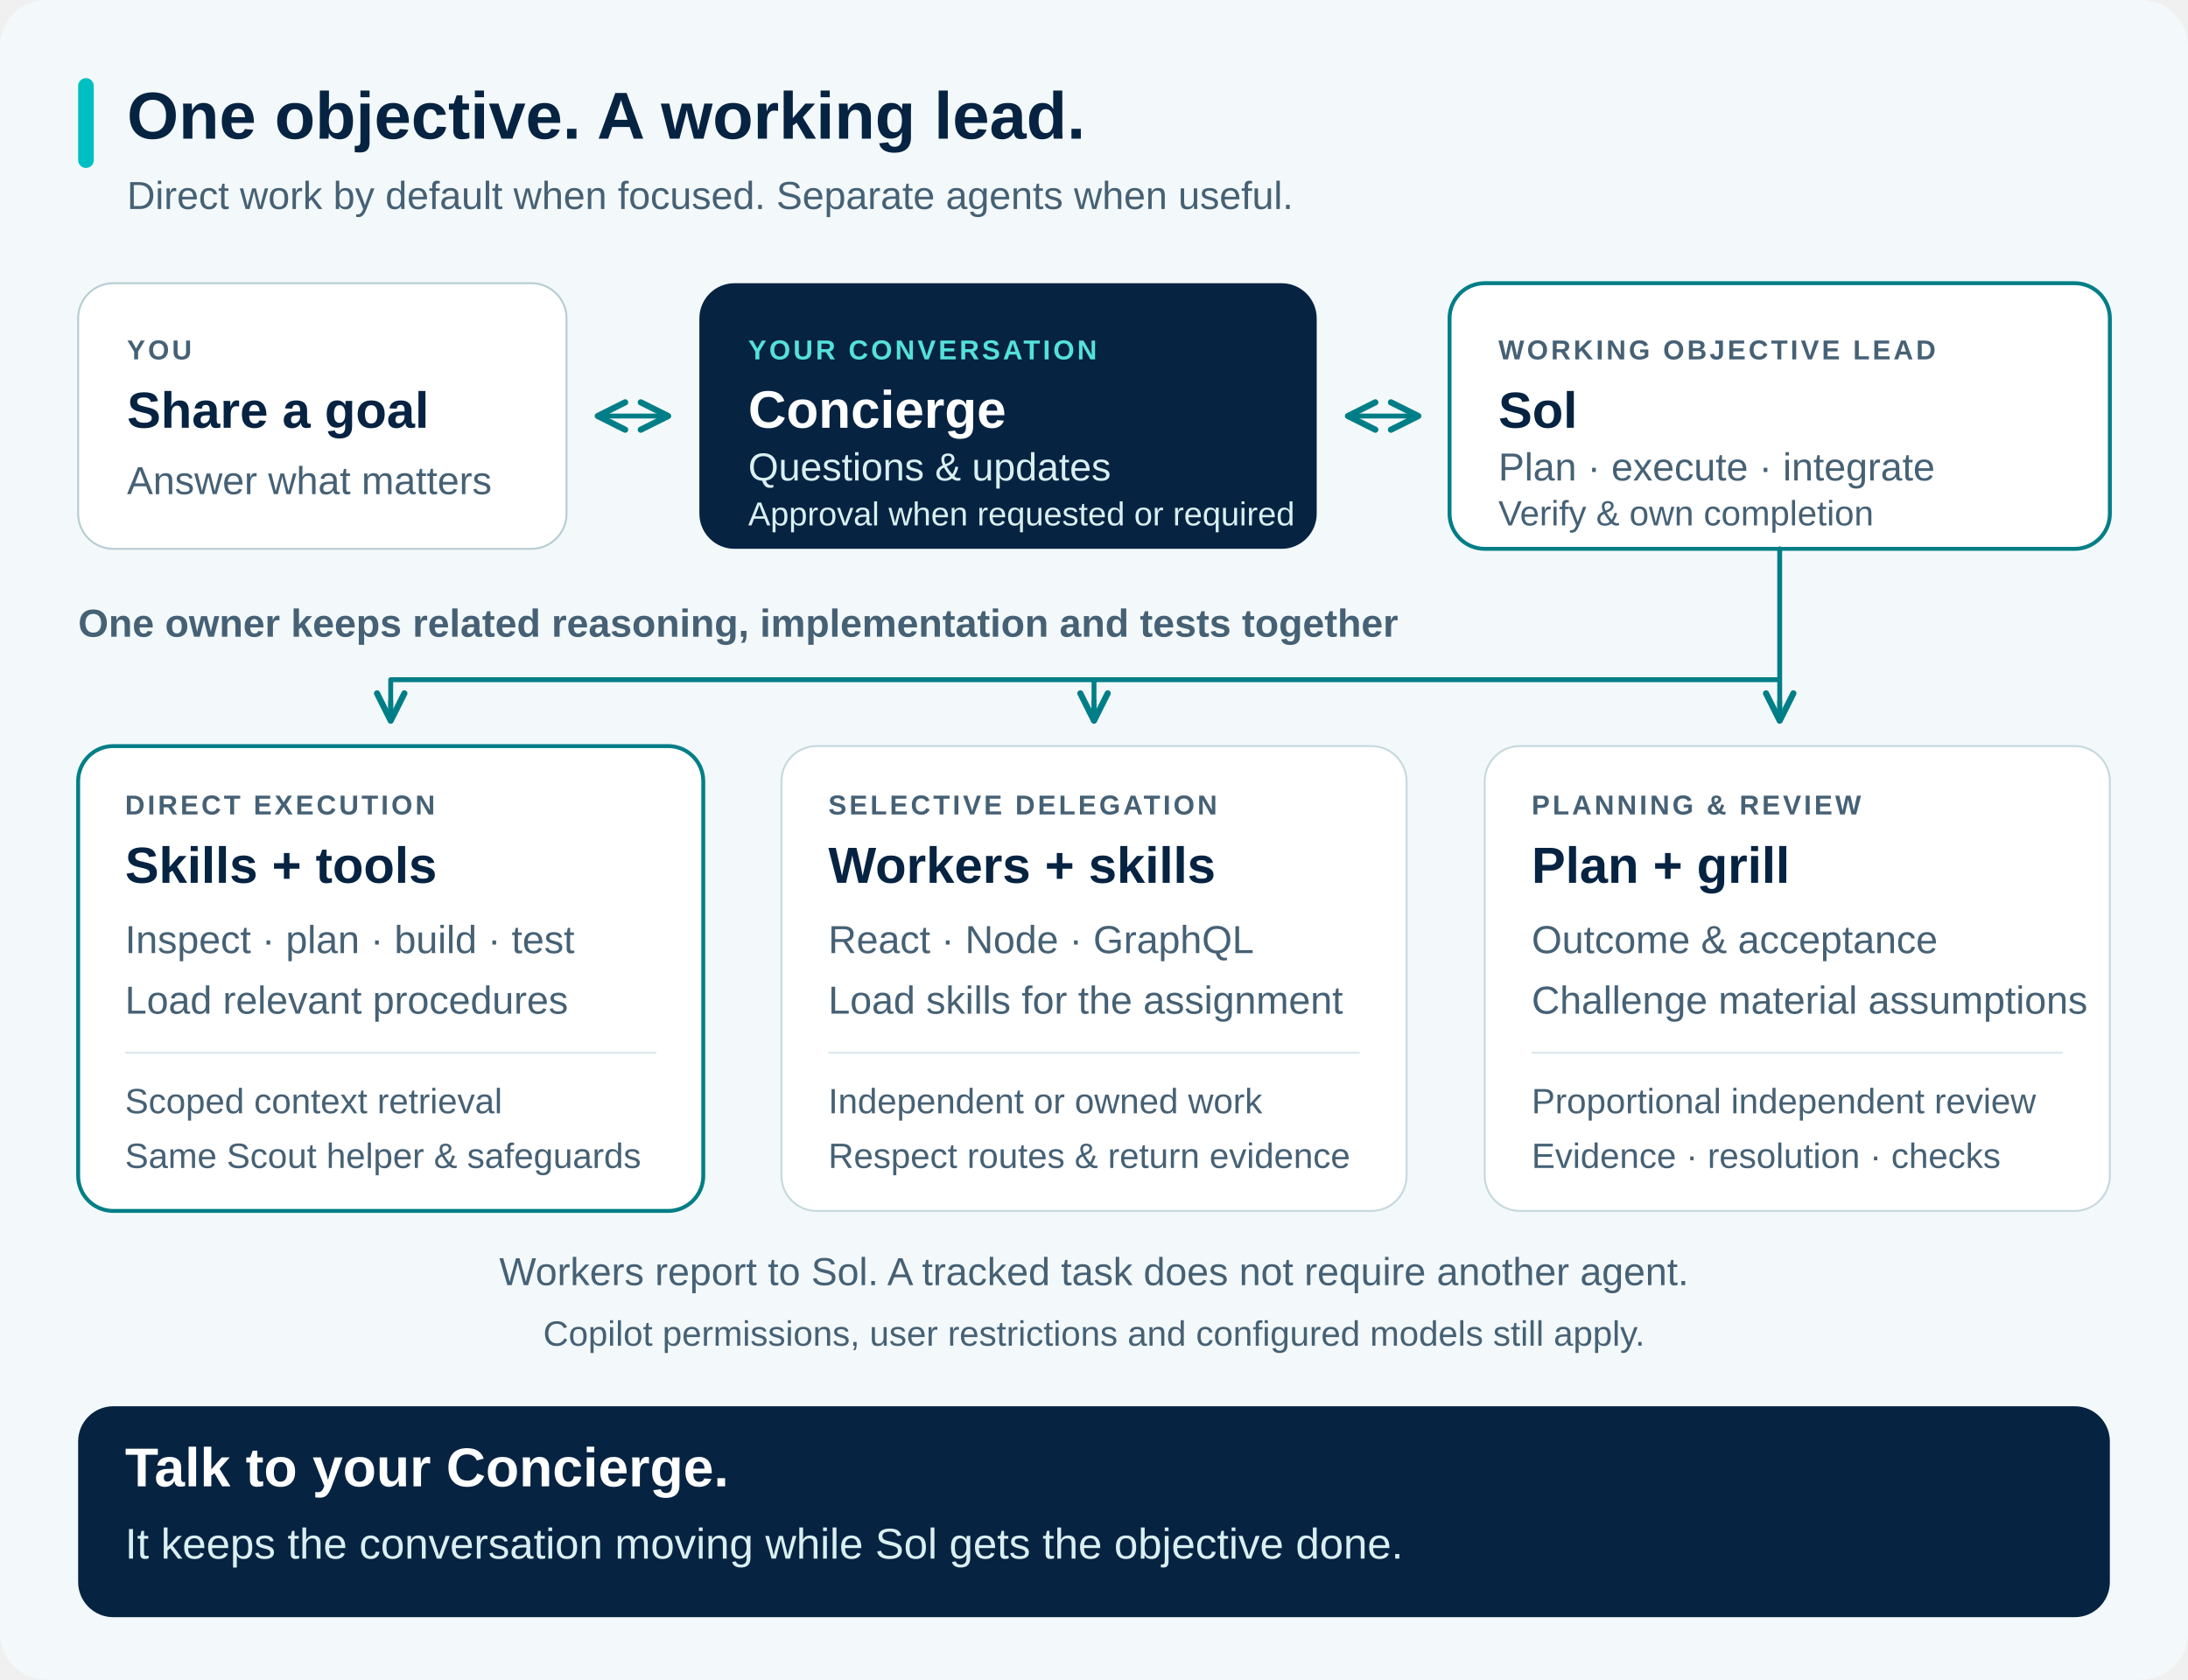
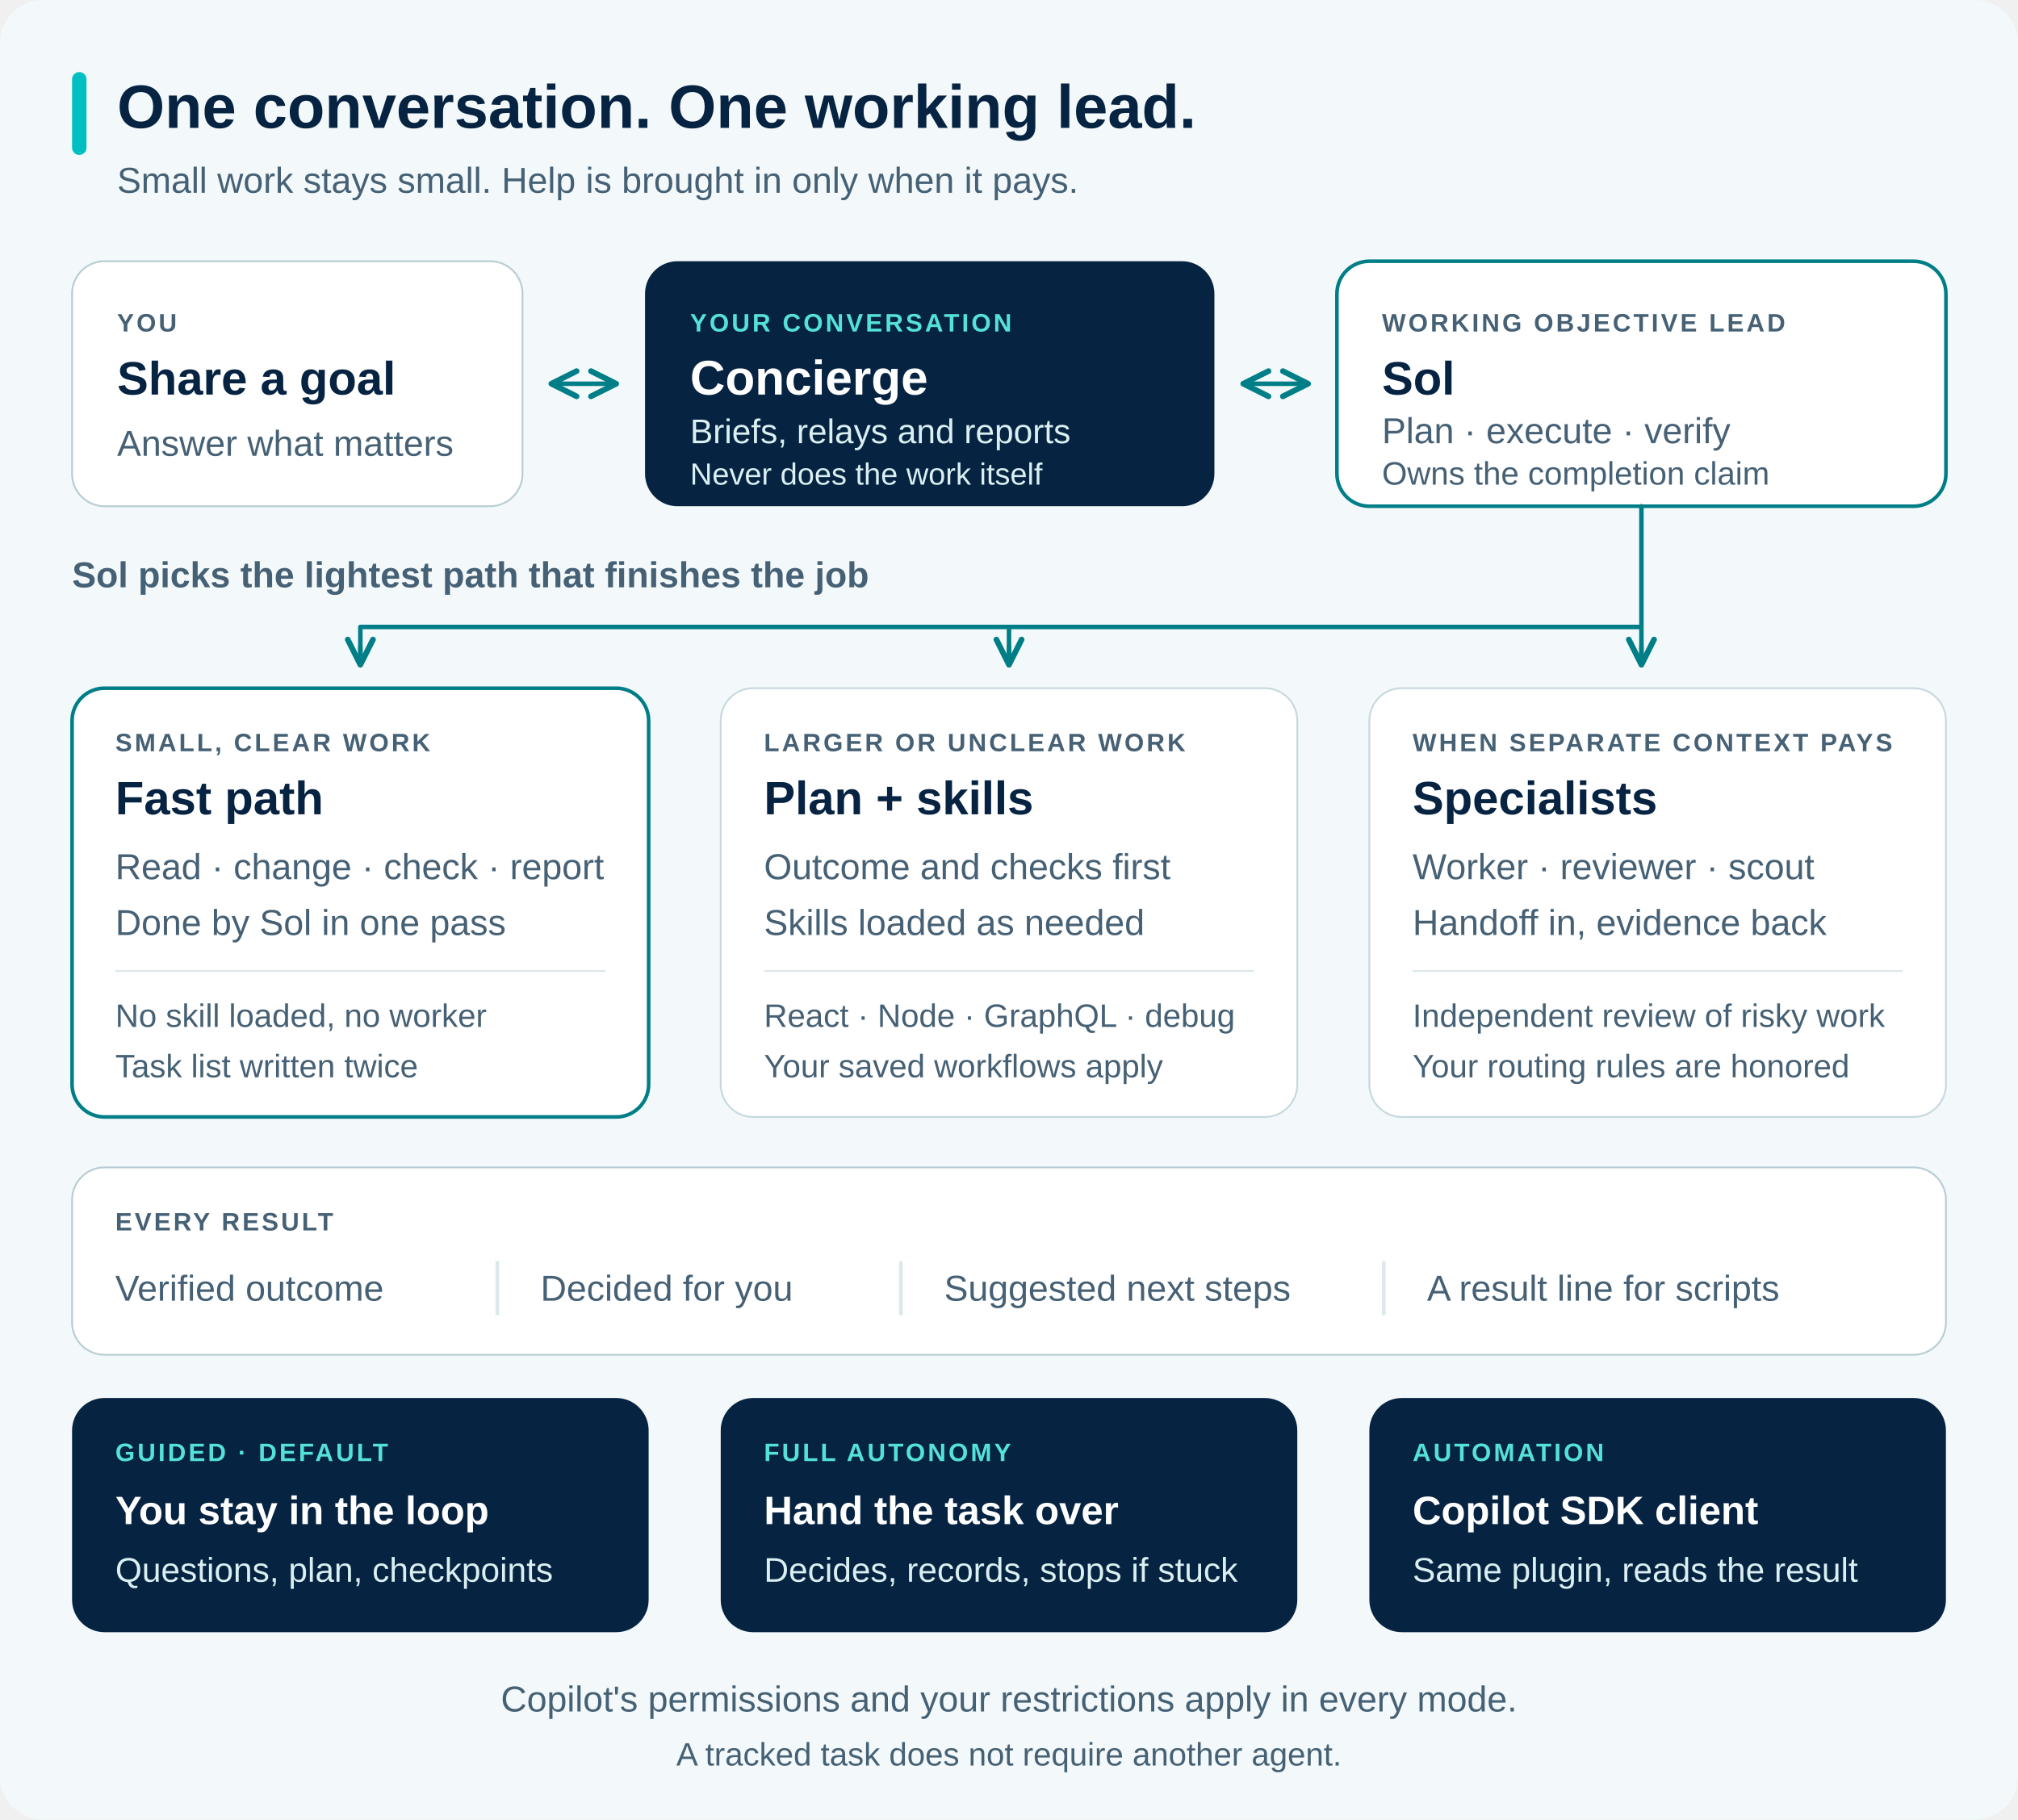
- <svg xmlns="http://www.w3.org/2000/svg" width="1120" height="860" viewBox="0 0 1120 860" role="img" aria-labelledby="title description">
+ <svg xmlns="http://www.w3.org/2000/svg" width="1120" height="1010" viewBox="0 0 1120 1010" role="img" aria-labelledby="title description">
  <defs>
    <marker id="arrow" viewBox="0 0 10 10" refX="9" refY="5" markerWidth="7" markerHeight="7" orient="auto-start-reverse">
      <path d="M1 1 L9 5 L1 9" fill="none" stroke="#007e87" stroke-width="1.8" stroke-linecap="round" stroke-linejoin="round" />
    </marker>
-     <style>text{font-family:Arial,Helvetica,sans-serif}.heading{fill:#062342;font-size:26px;font-weight:700}.body{fill:#466175;font-size:20px}.small{fill:#466175;font-size:18px}.label{fill:#466175;font-size:14px;font-weight:700;letter-spacing:1.4px}.line{fill:none;stroke:#007e87;stroke-width:2.5;stroke-linecap:round;stroke-linejoin:round}</style>
+     <style>text{font-family:Arial,Helvetica,sans-serif}.heading{fill:#062342;font-size:26px;font-weight:700}.body{fill:#466175;font-size:20px}.small{fill:#466175;font-size:18px}.label{fill:#466175;font-size:14px;font-weight:700;letter-spacing:1.4px}.line{fill:none;stroke:#007e87;stroke-width:2.5;stroke-linecap:round;stroke-linejoin:round}.onDark{fill:#d9eff1;font-size:19px}.onDarkLabel{fill:#55e1db;font-size:14px;font-weight:700;letter-spacing:1.4px}.onDarkHead{fill:#ffffff;font-size:22px;font-weight:700}</style>
  </defs>
-   <rect width="1120" height="860" rx="24" fill="#f3f9fa" />
+   <rect width="1120" height="1010" rx="24" fill="#f3f9fa" />
  <rect x="40" y="40" width="8" height="46" rx="4" fill="#00bfc3" />
-   <text x="65" y="71" fill="#062342" font-size="34" font-weight="750">One objective. A working lead.</text>
-   <text x="65" y="107" class="body">Direct work by default when focused. Separate agents when useful.</text>
+   <text x="65" y="71" fill="#062342" font-size="34" font-weight="750">One conversation. One working lead.</text>
+   <text x="65" y="107" class="body">Small work stays small. Help is brought in only when it pays.</text>
  <rect x="40" y="145" width="250" height="136" rx="18" fill="white" stroke="#b9cdd4" />
  <text x="65" y="184" class="label">YOU</text>
  <text x="65" y="219" class="heading">Share a goal</text>
  <text x="65" y="253" class="body">Answer what matters</text>
  <path d="M306 213 H342" class="line" marker-start="url(#arrow)" marker-end="url(#arrow)" />
  <rect x="358" y="145" width="316" height="136" rx="18" fill="#062342" />
-   <text x="383" y="184" fill="#55e1db" font-size="14" font-weight="700" letter-spacing="1.4">YOUR CONVERSATION</text>
+   <text x="383" y="184" class="onDarkLabel">YOUR CONVERSATION</text>
  <text x="383" y="219" fill="white" font-size="27" font-weight="700">Concierge</text>
-   <text x="383" y="246" fill="#d9eff1" font-size="20">Questions &amp; updates</text>
-   <text x="383" y="269" fill="#d9eff1" font-size="17">Approval when requested or required</text>
+   <text x="383" y="246" class="onDark">Briefs, relays and reports</text>
+   <text x="383" y="269" fill="#d9eff1" font-size="17">Never does the work itself</text>
  <path d="M690 213 H726" class="line" marker-start="url(#arrow)" marker-end="url(#arrow)" />
  <rect x="742" y="145" width="338" height="136" rx="18" fill="white" stroke="#007e87" stroke-width="2" />
  <text x="767" y="184" class="label">WORKING OBJECTIVE LEAD</text>
  <text x="767" y="219" class="heading">Sol</text>
-   <text x="767" y="246" class="body">Plan · execute · integrate</text>
-   <text x="767" y="269" class="small">Verify &amp; own completion</text>
-   <text x="40" y="326" class="body" font-weight="700">One owner keeps related reasoning, implementation and tests together</text>
+   <text x="767" y="246" class="body">Plan · execute · verify</text>
+   <text x="767" y="269" class="small">Owns the completion claim</text>
+   <text x="40" y="326" class="body" font-weight="700">Sol picks the lightest path that finishes the job</text>
  <path d="M911 281 V348 H200 V369 M560 348 V369 M911 348 V369" class="line" />
  <path d="M200 359 V369" class="line" marker-end="url(#arrow)" />
  <path d="M560 359 V369" class="line" marker-end="url(#arrow)" />
  <path d="M911 359 V369" class="line" marker-end="url(#arrow)" />
  <rect x="40" y="382" width="320" height="238" rx="18" fill="white" stroke="#007e87" stroke-width="2" />
-   <text x="64" y="417" class="label">DIRECT EXECUTION</text>
-   <text x="64" y="452" class="heading">Skills + tools</text>
-   <text x="64" y="488" class="body">Inspect · plan · build · test</text>
-   <text x="64" y="519" class="body">Load relevant procedures</text>
+   <text x="64" y="417" class="label">SMALL, CLEAR WORK</text>
+   <text x="64" y="452" class="heading">Fast path</text>
+   <text x="64" y="488" class="body">Read · change · check · report</text>
+   <text x="64" y="519" class="body">Done by Sol in one pass</text>
  <path d="M64 539 H336" stroke="#dce8eb" />
-   <text x="64" y="570" class="small">Scoped context retrieval</text>
-   <text x="64" y="598" class="small">Same Scout helper &amp; safeguards</text>
+   <text x="64" y="570" class="small">No skill loaded, no worker</text>
+   <text x="64" y="598" class="small">Task list written twice</text>
  <rect x="400" y="382" width="320" height="238" rx="18" fill="white" stroke="#c7d9de" />
-   <text x="424" y="417" class="label">SELECTIVE DELEGATION</text>
-   <text x="424" y="452" class="heading">Workers + skills</text>
-   <text x="424" y="488" class="body">React · Node · GraphQL</text>
-   <text x="424" y="519" class="body">Load skills for the assignment</text>
+   <text x="424" y="417" class="label">LARGER OR UNCLEAR WORK</text>
+   <text x="424" y="452" class="heading">Plan + skills</text>
+   <text x="424" y="488" class="body">Outcome and checks first</text>
+   <text x="424" y="519" class="body">Skills loaded as needed</text>
  <path d="M424 539 H696" stroke="#dce8eb" />
-   <text x="424" y="570" class="small">Independent or owned work</text>
-   <text x="424" y="598" class="small">Respect routes &amp; return evidence</text>
+   <text x="424" y="570" class="small">React · Node · GraphQL · debug</text>
+   <text x="424" y="598" class="small">Your saved workflows apply</text>
  <rect x="760" y="382" width="320" height="238" rx="18" fill="white" stroke="#c7d9de" />
-   <text x="784" y="417" class="label">PLANNING &amp; REVIEW</text>
-   <text x="784" y="452" class="heading">Plan + grill</text>
-   <text x="784" y="488" class="body">Outcome &amp; acceptance</text>
-   <text x="784" y="519" class="body">Challenge material assumptions</text>
+   <text x="784" y="417" class="label">WHEN SEPARATE CONTEXT PAYS</text>
+   <text x="784" y="452" class="heading">Specialists</text>
+   <text x="784" y="488" class="body">Worker · reviewer · scout</text>
+   <text x="784" y="519" class="body">Handoff in, evidence back</text>
  <path d="M784 539 H1056" stroke="#dce8eb" />
-   <text x="784" y="570" class="small">Proportional independent review</text>
-   <text x="784" y="598" class="small">Evidence · resolution · checks</text>
-   <text x="560" y="658" text-anchor="middle" class="body">Workers report to Sol. A tracked task does not require another agent.</text>
-   <text x="560" y="689" text-anchor="middle" class="small">Copilot permissions, user restrictions and configured models still apply.</text>
-   <rect x="40" y="720" width="1040" height="108" rx="18" fill="#062342" />
-   <text x="64" y="761" fill="white" font-size="28" font-weight="700">Talk to your Concierge.</text>
-   <text x="64" y="798" fill="#d9eff1" font-size="22">It keeps the conversation moving while Sol gets the objective done.</text>
+   <text x="784" y="570" class="small">Independent review of risky work</text>
+   <text x="784" y="598" class="small">Your routing rules are honored</text>
+   <rect x="40" y="648" width="1040" height="104" rx="18" fill="white" stroke="#b9cdd4" />
+   <text x="64" y="683" class="label">EVERY RESULT</text>
+   <text x="64" y="722" class="body">Verified outcome</text>
+   <text x="300" y="722" class="body">Decided for you</text>
+   <text x="524" y="722" class="body">Suggested next steps</text>
+   <text x="792" y="722" class="body">A result line for scripts</text>
+   <path d="M276 700 V730 M500 700 V730 M768 700 V730" stroke="#dce8eb" stroke-width="2" />
+   <rect x="40" y="776" width="320" height="130" rx="18" fill="#062342" />
+   <text x="64" y="811" class="onDarkLabel">GUIDED · DEFAULT</text>
+   <text x="64" y="846" class="onDarkHead">You stay in the loop</text>
+   <text x="64" y="878" class="onDark">Questions, plan, checkpoints</text>
+   <rect x="400" y="776" width="320" height="130" rx="18" fill="#062342" />
+   <text x="424" y="811" class="onDarkLabel">FULL AUTONOMY</text>
+   <text x="424" y="846" class="onDarkHead">Hand the task over</text>
+   <text x="424" y="878" class="onDark">Decides, records, stops if stuck</text>
+   <rect x="760" y="776" width="320" height="130" rx="18" fill="#062342" />
+   <text x="784" y="811" class="onDarkLabel">AUTOMATION</text>
+   <text x="784" y="846" class="onDarkHead">Copilot SDK client</text>
+   <text x="784" y="878" class="onDark">Same plugin, reads the result</text>
+   <text x="560" y="950" text-anchor="middle" class="body">Copilot's permissions and your restrictions apply in every mode.</text>
+   <text x="560" y="980" text-anchor="middle" class="small">A tracked task does not require another agent.</text>
</svg>
